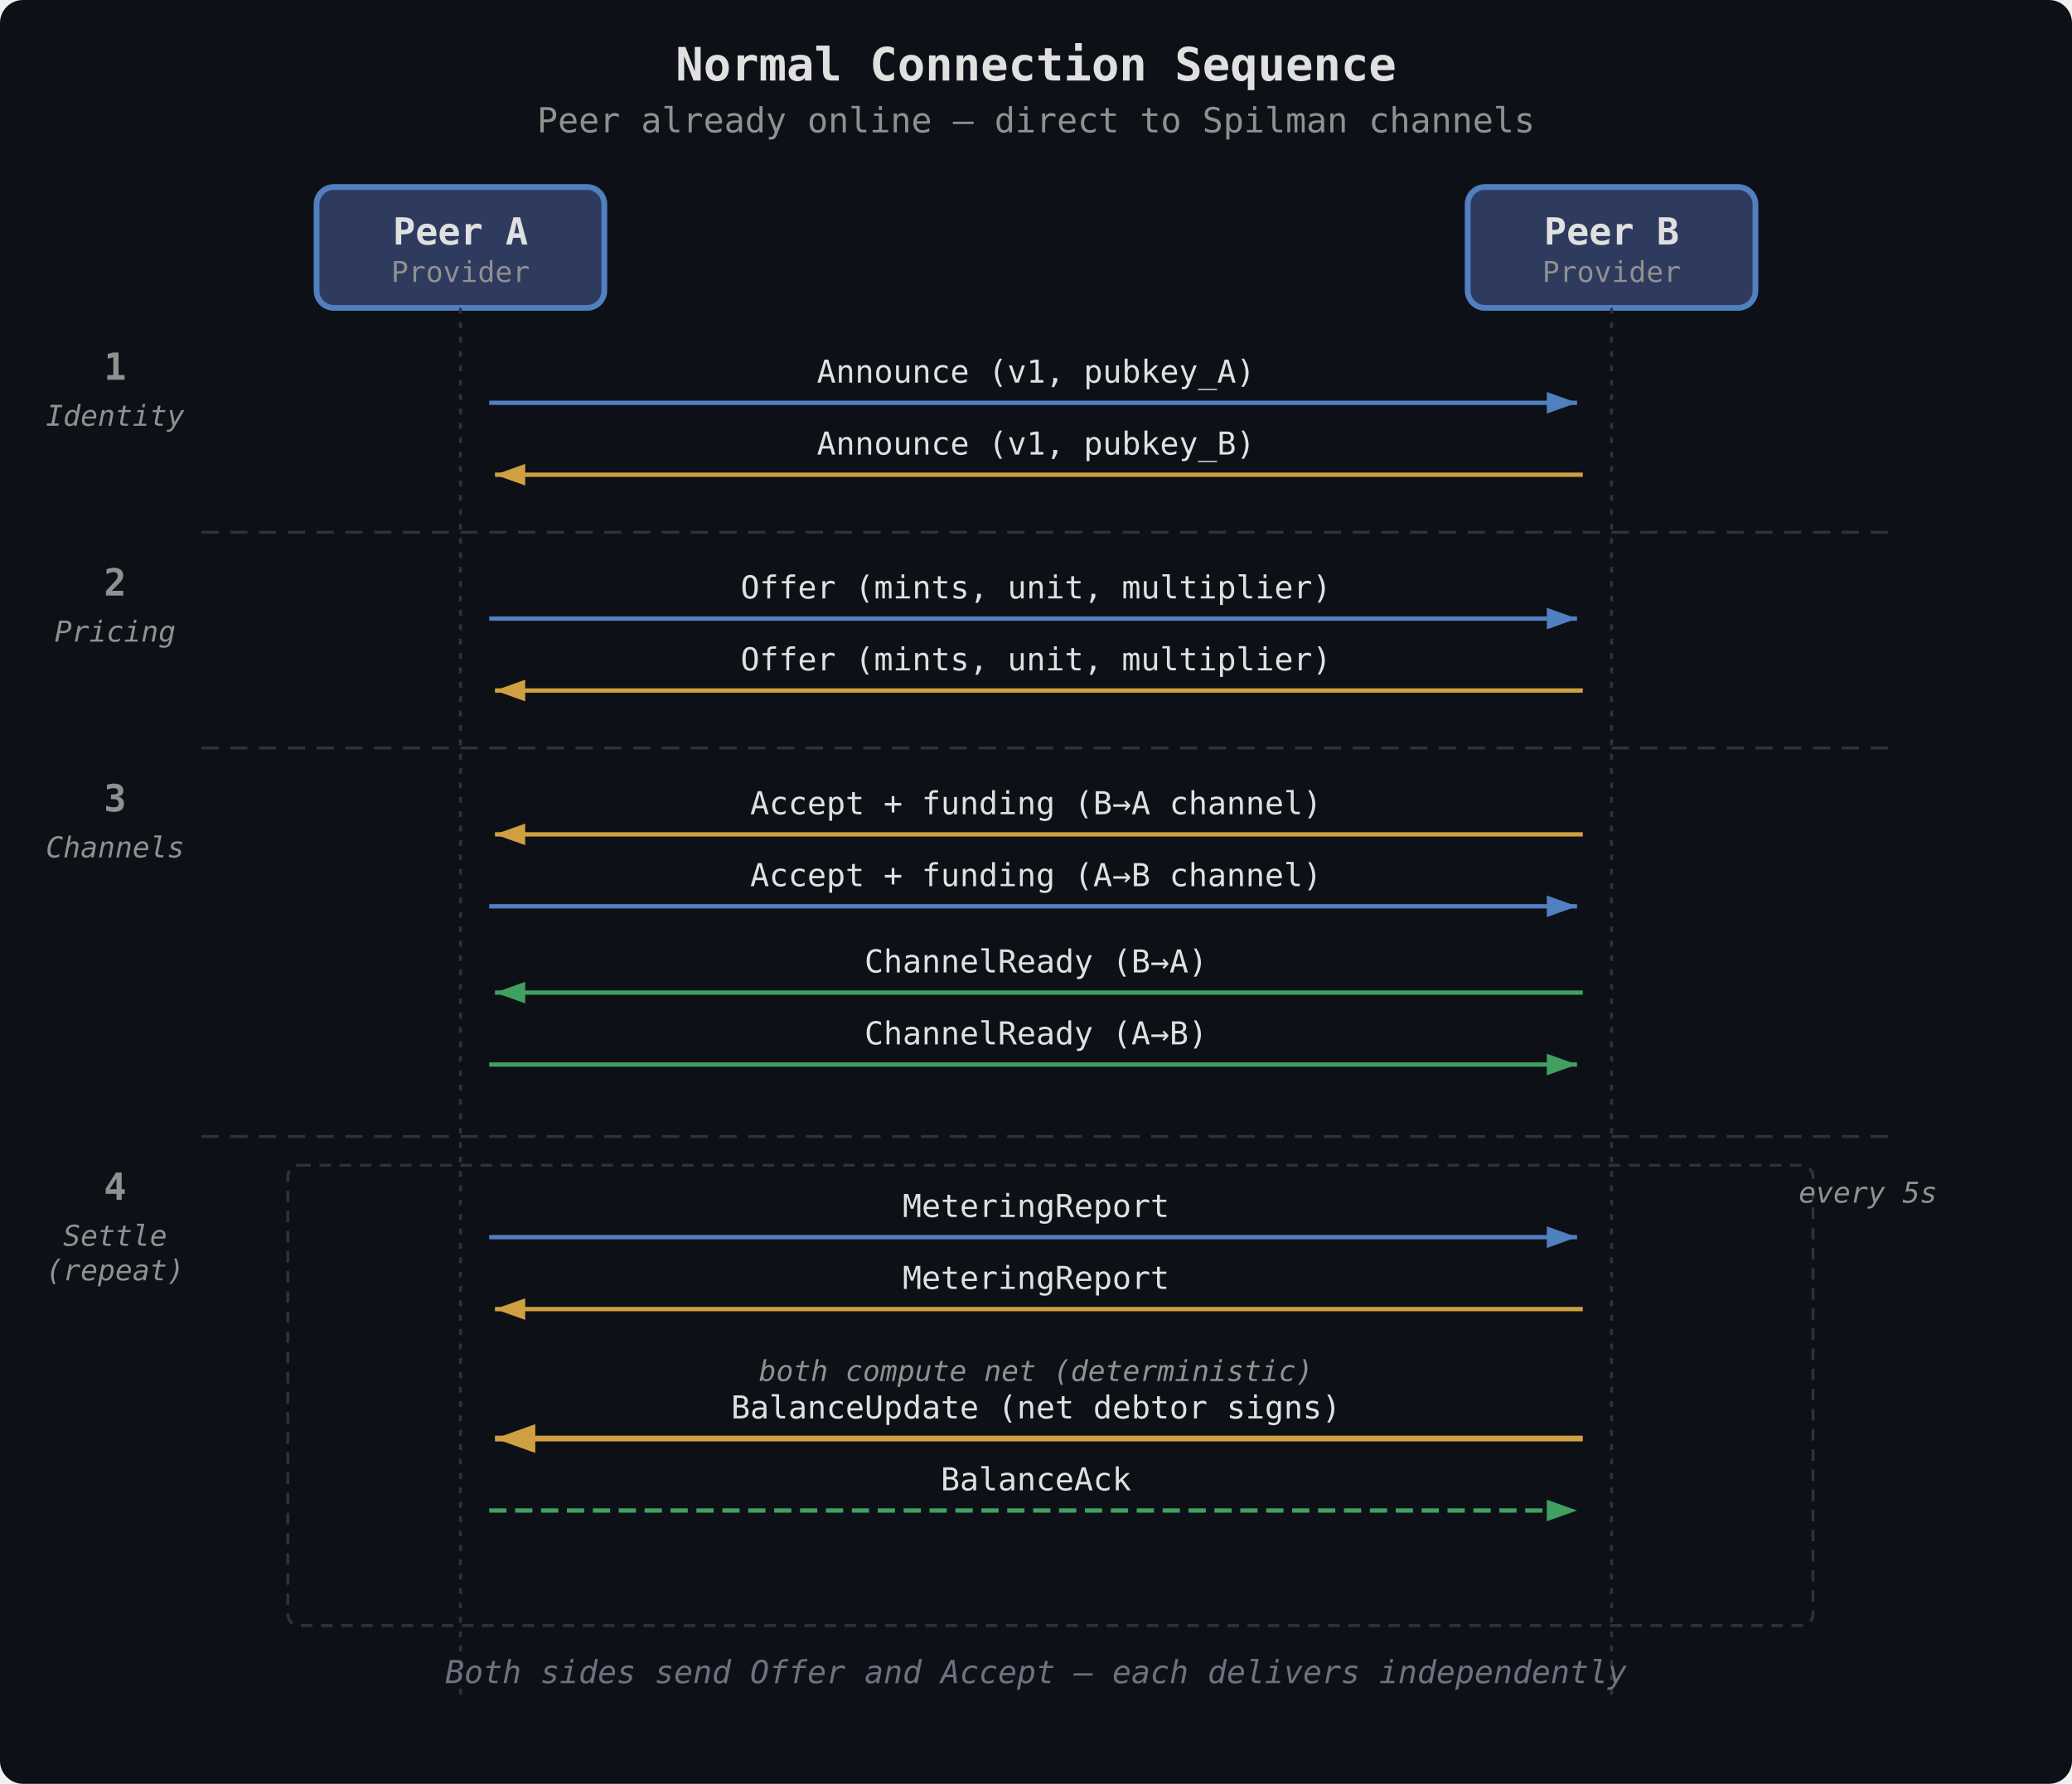
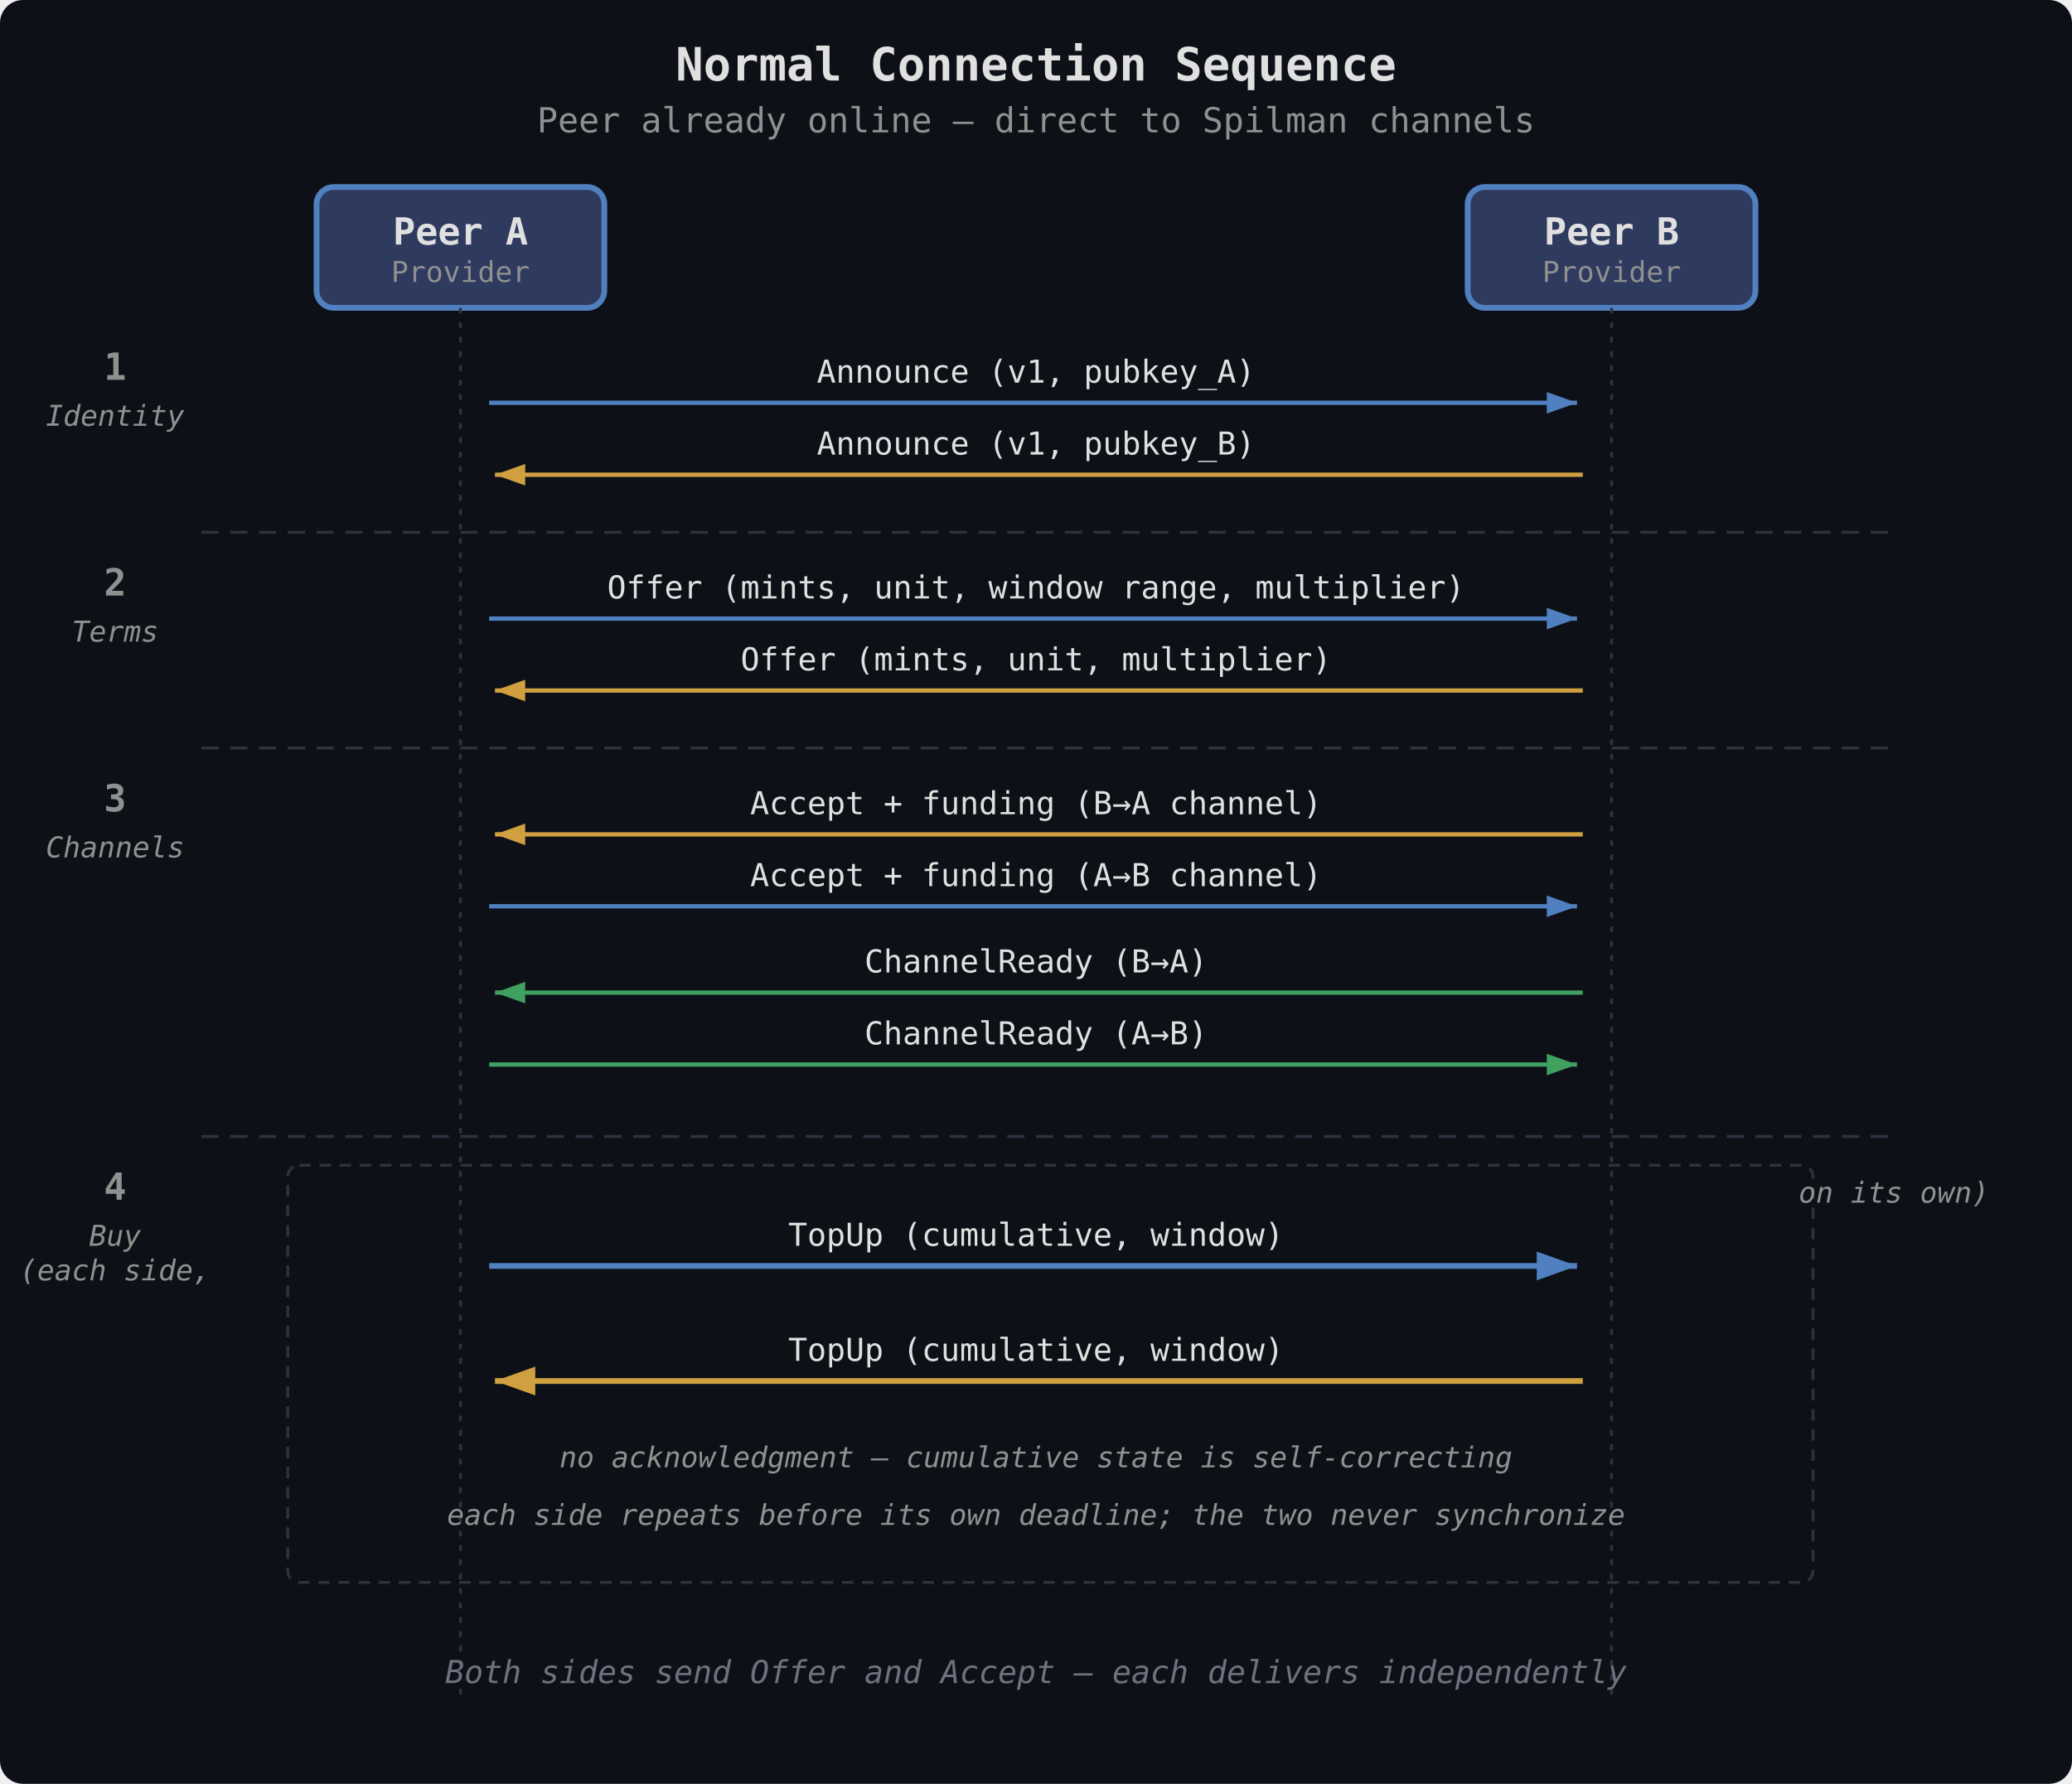
<svg xmlns="http://www.w3.org/2000/svg" viewBox="0 0 720 620" font-family="monospace" font-size="12">
  <style>
    text          { fill: #e0e0e0; }
    text.title    { font-size: 16px; font-weight: bold; }
    text.subtitle { font-size: 12px; fill: #909090; }
    text.nlabel   { font-size: 13px; font-weight: bold; }
    text.nrole    { font-size: 10px; fill: #909090; }
    text.plabel   { font-size: 13px; font-weight: bold; fill: #909090; }
    text.annot    { font-size: 10px; fill: #909090; font-style: italic; }
    text.alabel   { font-size: 11px; }
    text.caption  { font-size: 11px; fill: #707080; font-style: italic; }
    line.sep      { stroke: #303040; stroke-width: 1; stroke-dasharray: 6,4; }
    line.life     { stroke: #303040; stroke-width: 1; stroke-dasharray: 2,3; }

    .bg           { fill: #0d1117; }
    .callout      { fill: #151520; }
    .node         { fill: #2e3a5e; stroke: #5080c0; }

    @media (prefers-color-scheme: light) {
      text          { fill: #1f2328; }
      text.subtitle, text.nrole, text.plabel, text.annot, text.altlabel,
      text.elabel, text.mdesc, text.tlabel { fill: #656d76; }
      text.caption  { fill: #7c8186; }
      line.sep, line.life { stroke: #d1d9e0; }
      rect.alt      { stroke: #d1d9e0; }
      .bg           { fill: #ffffff; }
      .callout      { fill: #f6f8fa; }
      .node, rect.node { fill: #ddf4ff; stroke: #0969da; }
      rect.compute, rect.result { fill: #f6f8fa; }
    }
  </style>
  <defs>
    <marker id="aR" markerWidth="7" markerHeight="5" refX="7" refY="2.5" orient="auto">
      <polygon points="0,0 7,2.5 0,5" fill="#5080c0" />
    </marker>
    <marker id="aL" markerWidth="7" markerHeight="5" refX="7" refY="2.5" orient="auto">
      <polygon points="0,0 7,2.5 0,5" fill="#d0a040" />
    </marker>
    <marker id="aG" markerWidth="7" markerHeight="5" refX="7" refY="2.5" orient="auto">
      <polygon points="0,0 7,2.5 0,5" fill="#40a060" />
    </marker>
  </defs>
  <rect width="720" height="620" rx="8" class="bg" />
  <text x="360" y="28" text-anchor="middle" class="title">Normal Connection Sequence</text>
  <text x="360" y="46" text-anchor="middle" class="subtitle">Peer already online — direct to Spilman channels</text>
  <rect x="110" y="65" width="100" height="42" class="node" stroke-width="2" rx="6" />
  <text x="160" y="85" text-anchor="middle" class="nlabel">Peer A</text>
  <text x="160" y="98" text-anchor="middle" class="nrole">Provider</text>
  <rect x="510" y="65" width="100" height="42" class="node" stroke-width="2" rx="6" />
  <text x="560" y="85" text-anchor="middle" class="nlabel">Peer B</text>
  <text x="560" y="98" text-anchor="middle" class="nrole">Provider</text>
  <line x1="160" y1="107" x2="160" y2="590" class="life" />
  <line x1="560" y1="107" x2="560" y2="590" class="life" />
  <text x="40" y="132" text-anchor="middle" class="plabel">1</text>
  <text x="40" y="148" text-anchor="middle" class="annot">Identity</text>
  <line x1="170" y1="140" x2="548" y2="140" stroke="#5080c0" stroke-width="1.5" marker-end="url(#aR)" />
  <text x="360" y="133" text-anchor="middle" class="alabel" fill="#5080c0">Announce (v1, pubkey_A)</text>
  <line x1="550" y1="165" x2="172" y2="165" stroke="#d0a040" stroke-width="1.5" marker-end="url(#aL)" />
  <text x="360" y="158" text-anchor="middle" class="alabel" fill="#d0a040">Announce (v1, pubkey_B)</text>
  <line x1="70" y1="185" x2="660" y2="185" class="sep" />
  <text x="40" y="207" text-anchor="middle" class="plabel">2</text>
-   <text x="40" y="223" text-anchor="middle" class="annot">Pricing</text>
+   <text x="40" y="223" text-anchor="middle" class="annot">Terms</text>
  <line x1="170" y1="215" x2="548" y2="215" stroke="#5080c0" stroke-width="1.5" marker-end="url(#aR)" />
-   <text x="360" y="208" text-anchor="middle" class="alabel" fill="#5080c0">Offer (mints, unit, multiplier)</text>
+   <text x="360" y="208" text-anchor="middle" class="alabel" fill="#5080c0">Offer (mints, unit, window range, multiplier)</text>
  <line x1="550" y1="240" x2="172" y2="240" stroke="#d0a040" stroke-width="1.5" marker-end="url(#aL)" />
  <text x="360" y="233" text-anchor="middle" class="alabel" fill="#d0a040">Offer (mints, unit, multiplier)</text>
  <line x1="70" y1="260" x2="660" y2="260" class="sep" />
  <text x="40" y="282" text-anchor="middle" class="plabel">3</text>
  <text x="40" y="298" text-anchor="middle" class="annot">Channels</text>
  <line x1="550" y1="290" x2="172" y2="290" stroke="#d0a040" stroke-width="1.5" marker-end="url(#aL)" />
  <text x="360" y="283" text-anchor="middle" class="alabel" fill="#d0a040">Accept + funding (B→A channel)</text>
  <line x1="170" y1="315" x2="548" y2="315" stroke="#5080c0" stroke-width="1.5" marker-end="url(#aR)" />
  <text x="360" y="308" text-anchor="middle" class="alabel" fill="#5080c0">Accept + funding (A→B channel)</text>
  <line x1="550" y1="345" x2="172" y2="345" stroke="#40a060" stroke-width="1.5" marker-end="url(#aG)" />
  <text x="360" y="338" text-anchor="middle" class="alabel" fill="#40a060">ChannelReady (B→A)</text>
  <line x1="170" y1="370" x2="548" y2="370" stroke="#40a060" stroke-width="1.5" marker-end="url(#aG)" />
  <text x="360" y="363" text-anchor="middle" class="alabel" fill="#40a060">ChannelReady (A→B)</text>
  <line x1="70" y1="395" x2="660" y2="395" class="sep" />
  <text x="40" y="417" text-anchor="middle" class="plabel">4</text>
-   <text x="40" y="433" text-anchor="middle" class="annot">Settle</text>
-   <text x="40" y="445" text-anchor="middle" class="annot">(repeat)</text>
-   <rect x="100" y="405" width="530" height="160" rx="4" fill="none" stroke="#303040" stroke-width="1" stroke-dasharray="4,3" />
-   <text x="625" y="418" text-anchor="start" class="annot">every 5s</text>
-   <line x1="170" y1="430" x2="548" y2="430" stroke="#5080c0" stroke-width="1.5" marker-end="url(#aR)" />
-   <text x="360" y="423" text-anchor="middle" class="alabel" fill="#5080c0">MeteringReport</text>
-   <line x1="550" y1="455" x2="172" y2="455" stroke="#d0a040" stroke-width="1.5" marker-end="url(#aL)" />
-   <text x="360" y="448" text-anchor="middle" class="alabel" fill="#d0a040">MeteringReport</text>
-   <text x="360" y="480" text-anchor="middle" class="annot">both compute net (deterministic)</text>
-   <line x1="550" y1="500" x2="172" y2="500" stroke="#d0a040" stroke-width="2" marker-end="url(#aL)" />
-   <text x="360" y="493" text-anchor="middle" class="alabel" fill="#d0a040">BalanceUpdate (net debtor signs)</text>
-   <line x1="170" y1="525" x2="548" y2="525" stroke="#40a060" stroke-width="1.5" stroke-dasharray="6,3" marker-end="url(#aG)" />
-   <text x="360" y="518" text-anchor="middle" class="alabel" fill="#40a060">BalanceAck</text>
+   <text x="40" y="433" text-anchor="middle" class="annot">Buy</text>
+   <text x="40" y="445" text-anchor="middle" class="annot">(each side,</text>
+   <rect x="100" y="405" width="530" height="145" rx="4" fill="none" stroke="#303040" stroke-width="1" stroke-dasharray="4,3" />
+   <text x="625" y="418" text-anchor="start" class="annot">on its own)</text>
+   <line x1="170" y1="440" x2="548" y2="440" stroke="#5080c0" stroke-width="2" marker-end="url(#aR)" />
+   <text x="360" y="433" text-anchor="middle" class="alabel" fill="#5080c0">TopUp (cumulative, window)</text>
+   <line x1="550" y1="480" x2="172" y2="480" stroke="#d0a040" stroke-width="2" marker-end="url(#aL)" />
+   <text x="360" y="473" text-anchor="middle" class="alabel" fill="#d0a040">TopUp (cumulative, window)</text>
+   <text x="360" y="510" text-anchor="middle" class="annot">no acknowledgment — cumulative state is self-correcting</text>
+   <text x="360" y="530" text-anchor="middle" class="annot">each side repeats before its own deadline; the two never synchronize</text>
  <text x="360" y="585" text-anchor="middle" class="caption">Both sides send Offer and Accept — each delivers independently</text>
</svg>
